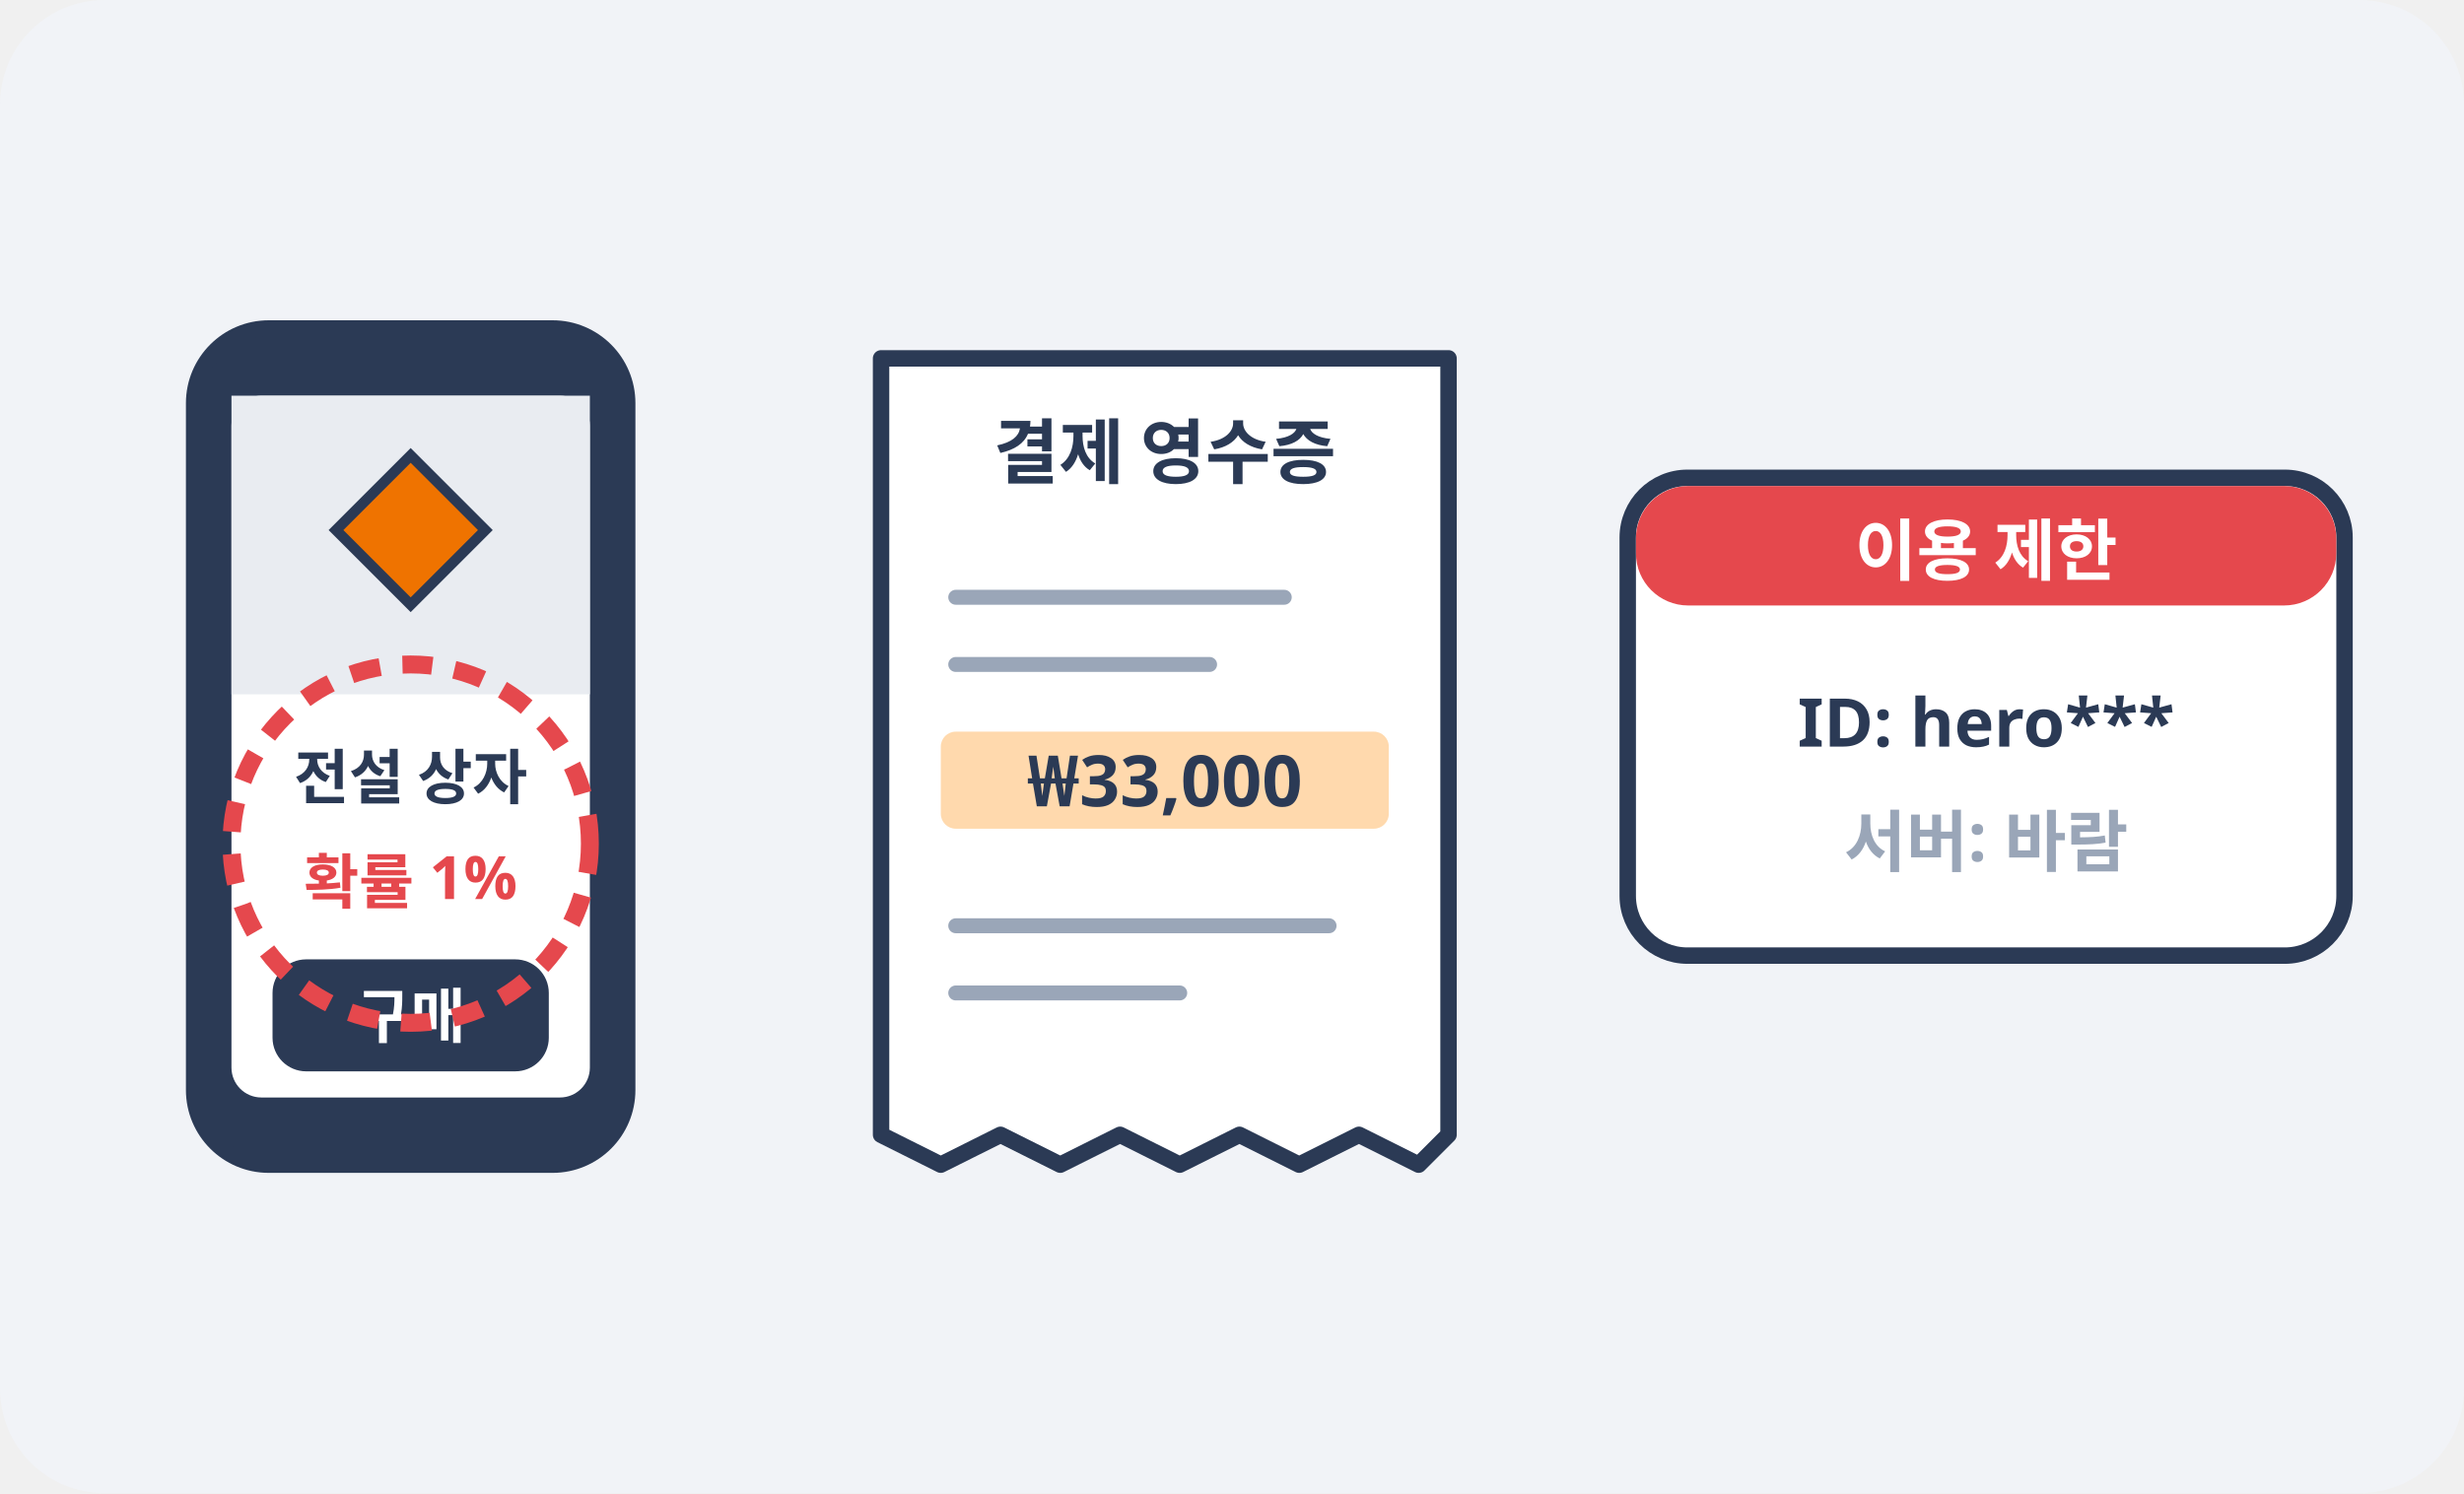
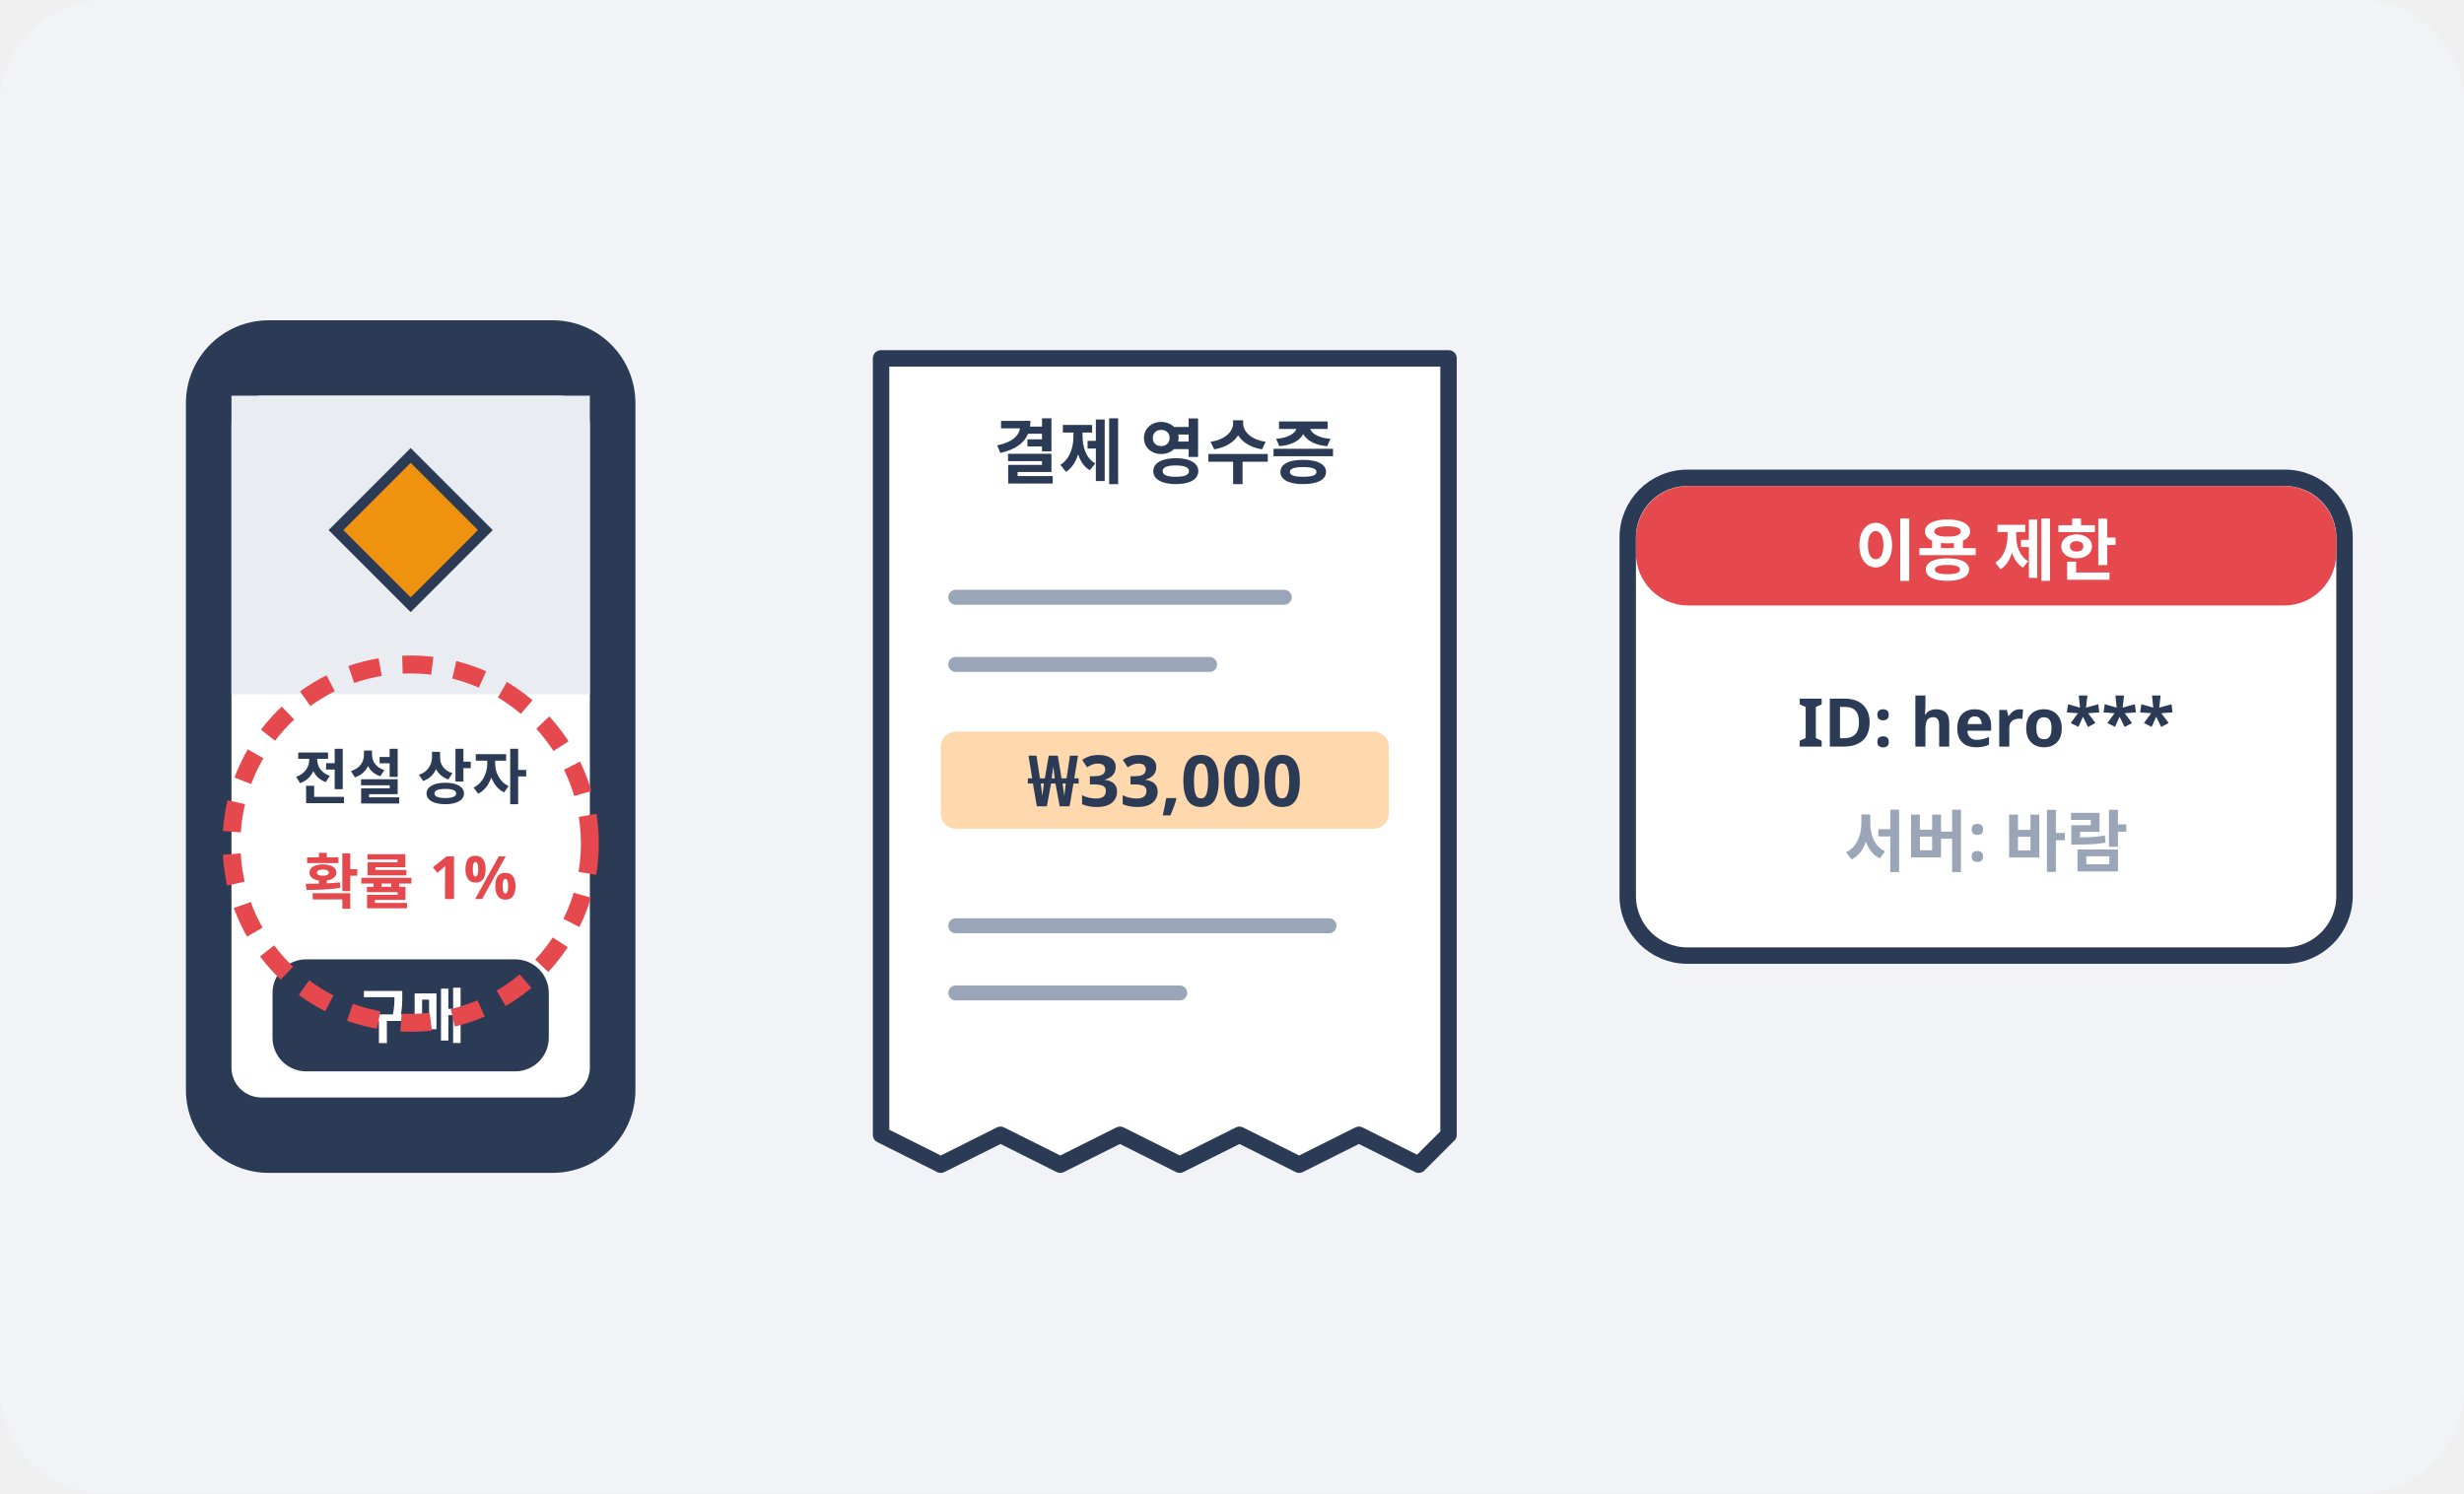
<svg xmlns="http://www.w3.org/2000/svg" viewBox="0 0 330 200">
  <rect width="330" height="200" rx="14" fill="#f1f3f7" />
  <rect x="26" y="44" width="58" height="112" rx="10" fill="#2b3a55" stroke="#2b3a55" stroke-width="2.2" />
  <rect x="31" y="53" width="48" height="94" rx="4" fill="#fff" />
  <g transform="translate(31 53)">
    <rect x="0" y="0" width="48" height="40" fill="#e9ecf1" />
-     <path d="M24 8 l10 10 l-10 10 l-10 -10z" fill="#ef7300" stroke="#2b3a55" stroke-width="1.4" />
+     <path d="M24 8 l10 10 l-10 10 l-10 -10z" fill="#ef920e" stroke="#2b3a55" stroke-width="1.4" />
    <text x="24" y="54" text-anchor="middle" font-size="8" font-weight="900" fill="#2b3a55" font-family="Pretendard,'Noto Sans KR','Apple SD Gothic Neo',sans-serif">전설 상자</text>
    <text x="24" y="68" text-anchor="middle" font-size="8" font-weight="800" fill="#e5484d" font-family="Pretendard,'Noto Sans KR','Apple SD Gothic Neo',sans-serif">확률 1%</text>
    <rect x="6" y="76" width="36" height="14" rx="4" fill="#2b3a55" stroke="#2b3a55" stroke-width="1" />
    <text x="24" y="86" text-anchor="middle" font-size="8" font-weight="900" fill="#fff" font-family="Pretendard,'Noto Sans KR','Apple SD Gothic Neo',sans-serif">구매</text>
  </g>
  <circle cx="55" cy="113" r="24" fill="none" stroke="#e5484d" stroke-width="2.4" stroke-dasharray="4 3" />
  <path d="M118 48 H194 V152 L190 156 L182 152 L174 156 L166 152 L158 156 L150 152 L142 156 L134 152 L126 156 L118 152 Z" fill="#fff" stroke="#2b3a55" stroke-width="2.2" stroke-linejoin="round" />
  <text x="156.0" y="64" text-anchor="middle" font-size="9.5" font-weight="800" fill="#2b3a55" font-family="Pretendard,'Noto Sans KR','Apple SD Gothic Neo',sans-serif">결제 영수증</text>
  <path d="M128 80 h44" fill="none" stroke="#9aa6b8" stroke-width="2" stroke-linecap="round" stroke-linejoin="round" />
  <path d="M128 89 h34" fill="none" stroke="#9aa6b8" stroke-width="2" stroke-linecap="round" stroke-linejoin="round" />
  <rect x="126" y="98" width="60" height="13" rx="2" fill="#ffd9ad" />
  <text x="156" y="108" text-anchor="middle" font-size="9.5" font-weight="900" fill="#2b3a55" font-family="Pretendard,'Noto Sans KR','Apple SD Gothic Neo',sans-serif">₩33,000</text>
  <path d="M128 124 h50" fill="none" stroke="#9aa6b8" stroke-width="2" stroke-linecap="round" stroke-linejoin="round" />
  <path d="M128 133 h30" fill="none" stroke="#9aa6b8" stroke-width="2" stroke-linecap="round" stroke-linejoin="round" />
  <rect x="218" y="64" width="96" height="64" rx="8" fill="#fff" stroke="#2b3a55" stroke-width="2.2" />
  <rect x="219.1" y="65.1" width="93.8" height="16" rx="7" fill="#e5484d" />
  <text x="266" y="77" text-anchor="middle" font-size="9" font-weight="900" fill="#fff" font-family="Pretendard,'Noto Sans KR','Apple SD Gothic Neo',sans-serif">이용 제한</text>
  <text x="266" y="100" text-anchor="middle" font-size="9" font-weight="800" fill="#2b3a55" font-family="Pretendard,'Noto Sans KR','Apple SD Gothic Neo',sans-serif">ID: hero***</text>
  <text x="266" y="116" text-anchor="middle" font-size="9" font-weight="800" fill="#9aa6b8" font-family="Pretendard,'Noto Sans KR','Apple SD Gothic Neo',sans-serif">서버: 바람</text>
</svg>
